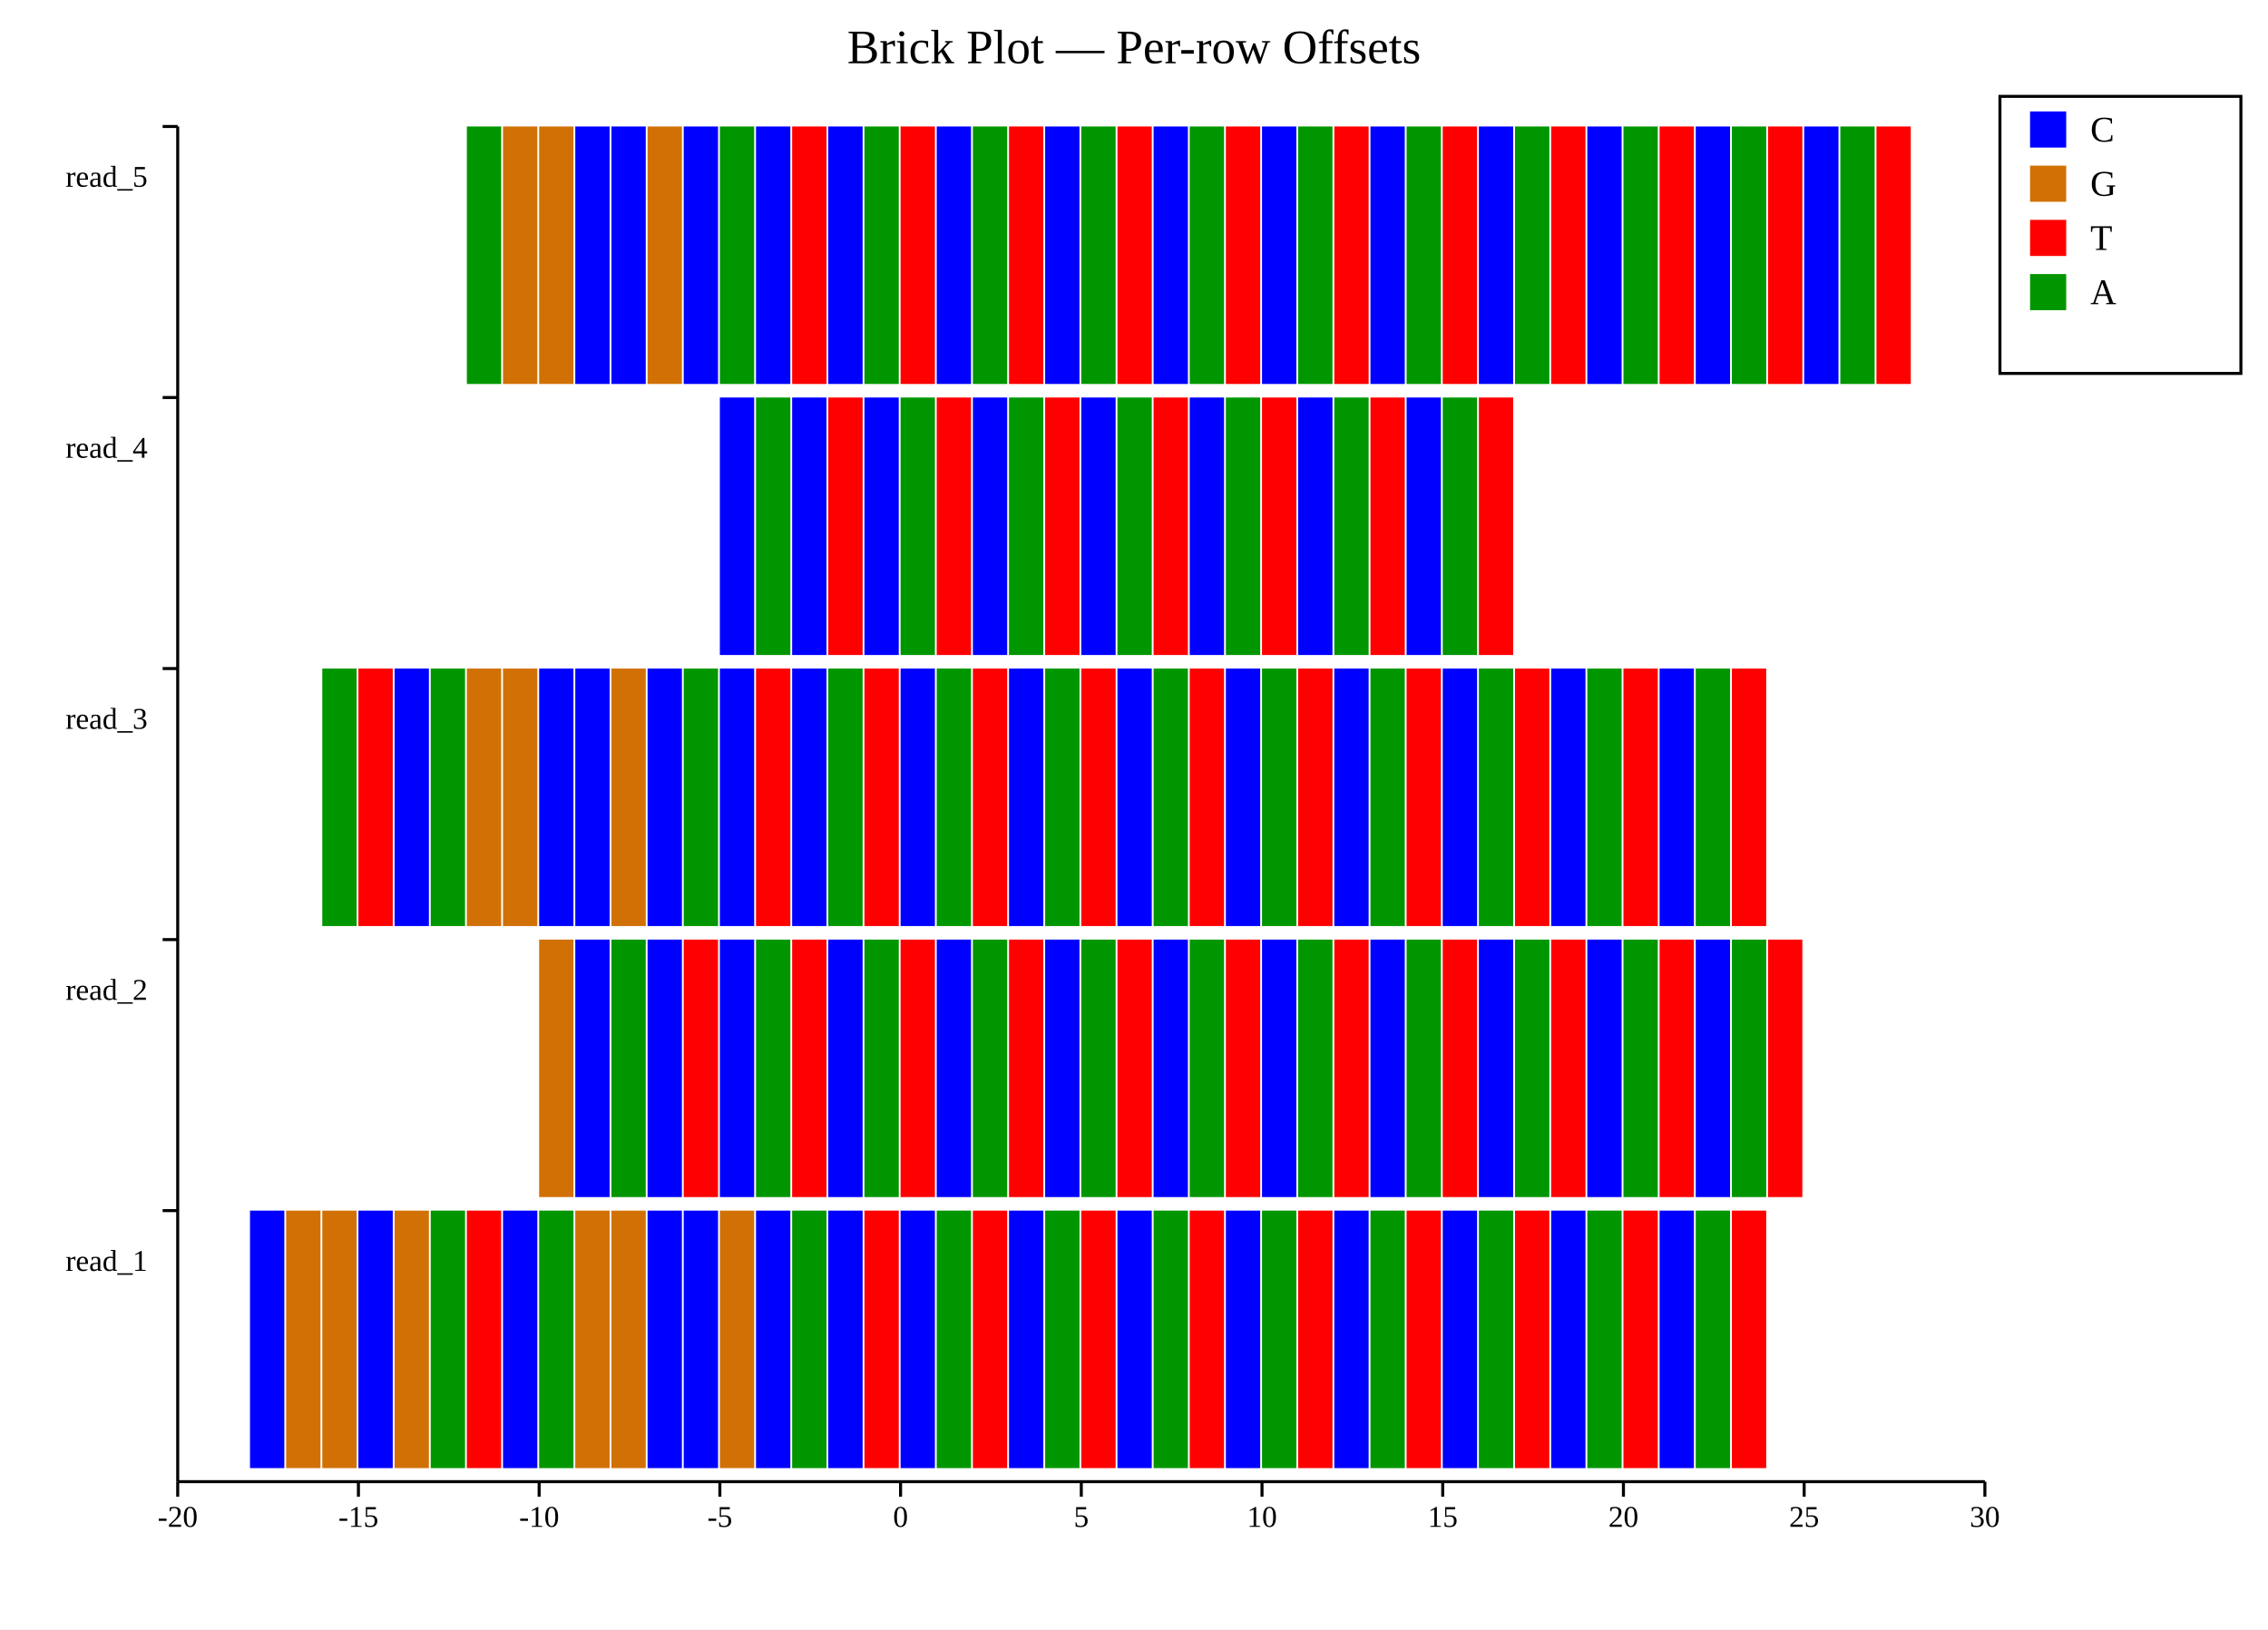
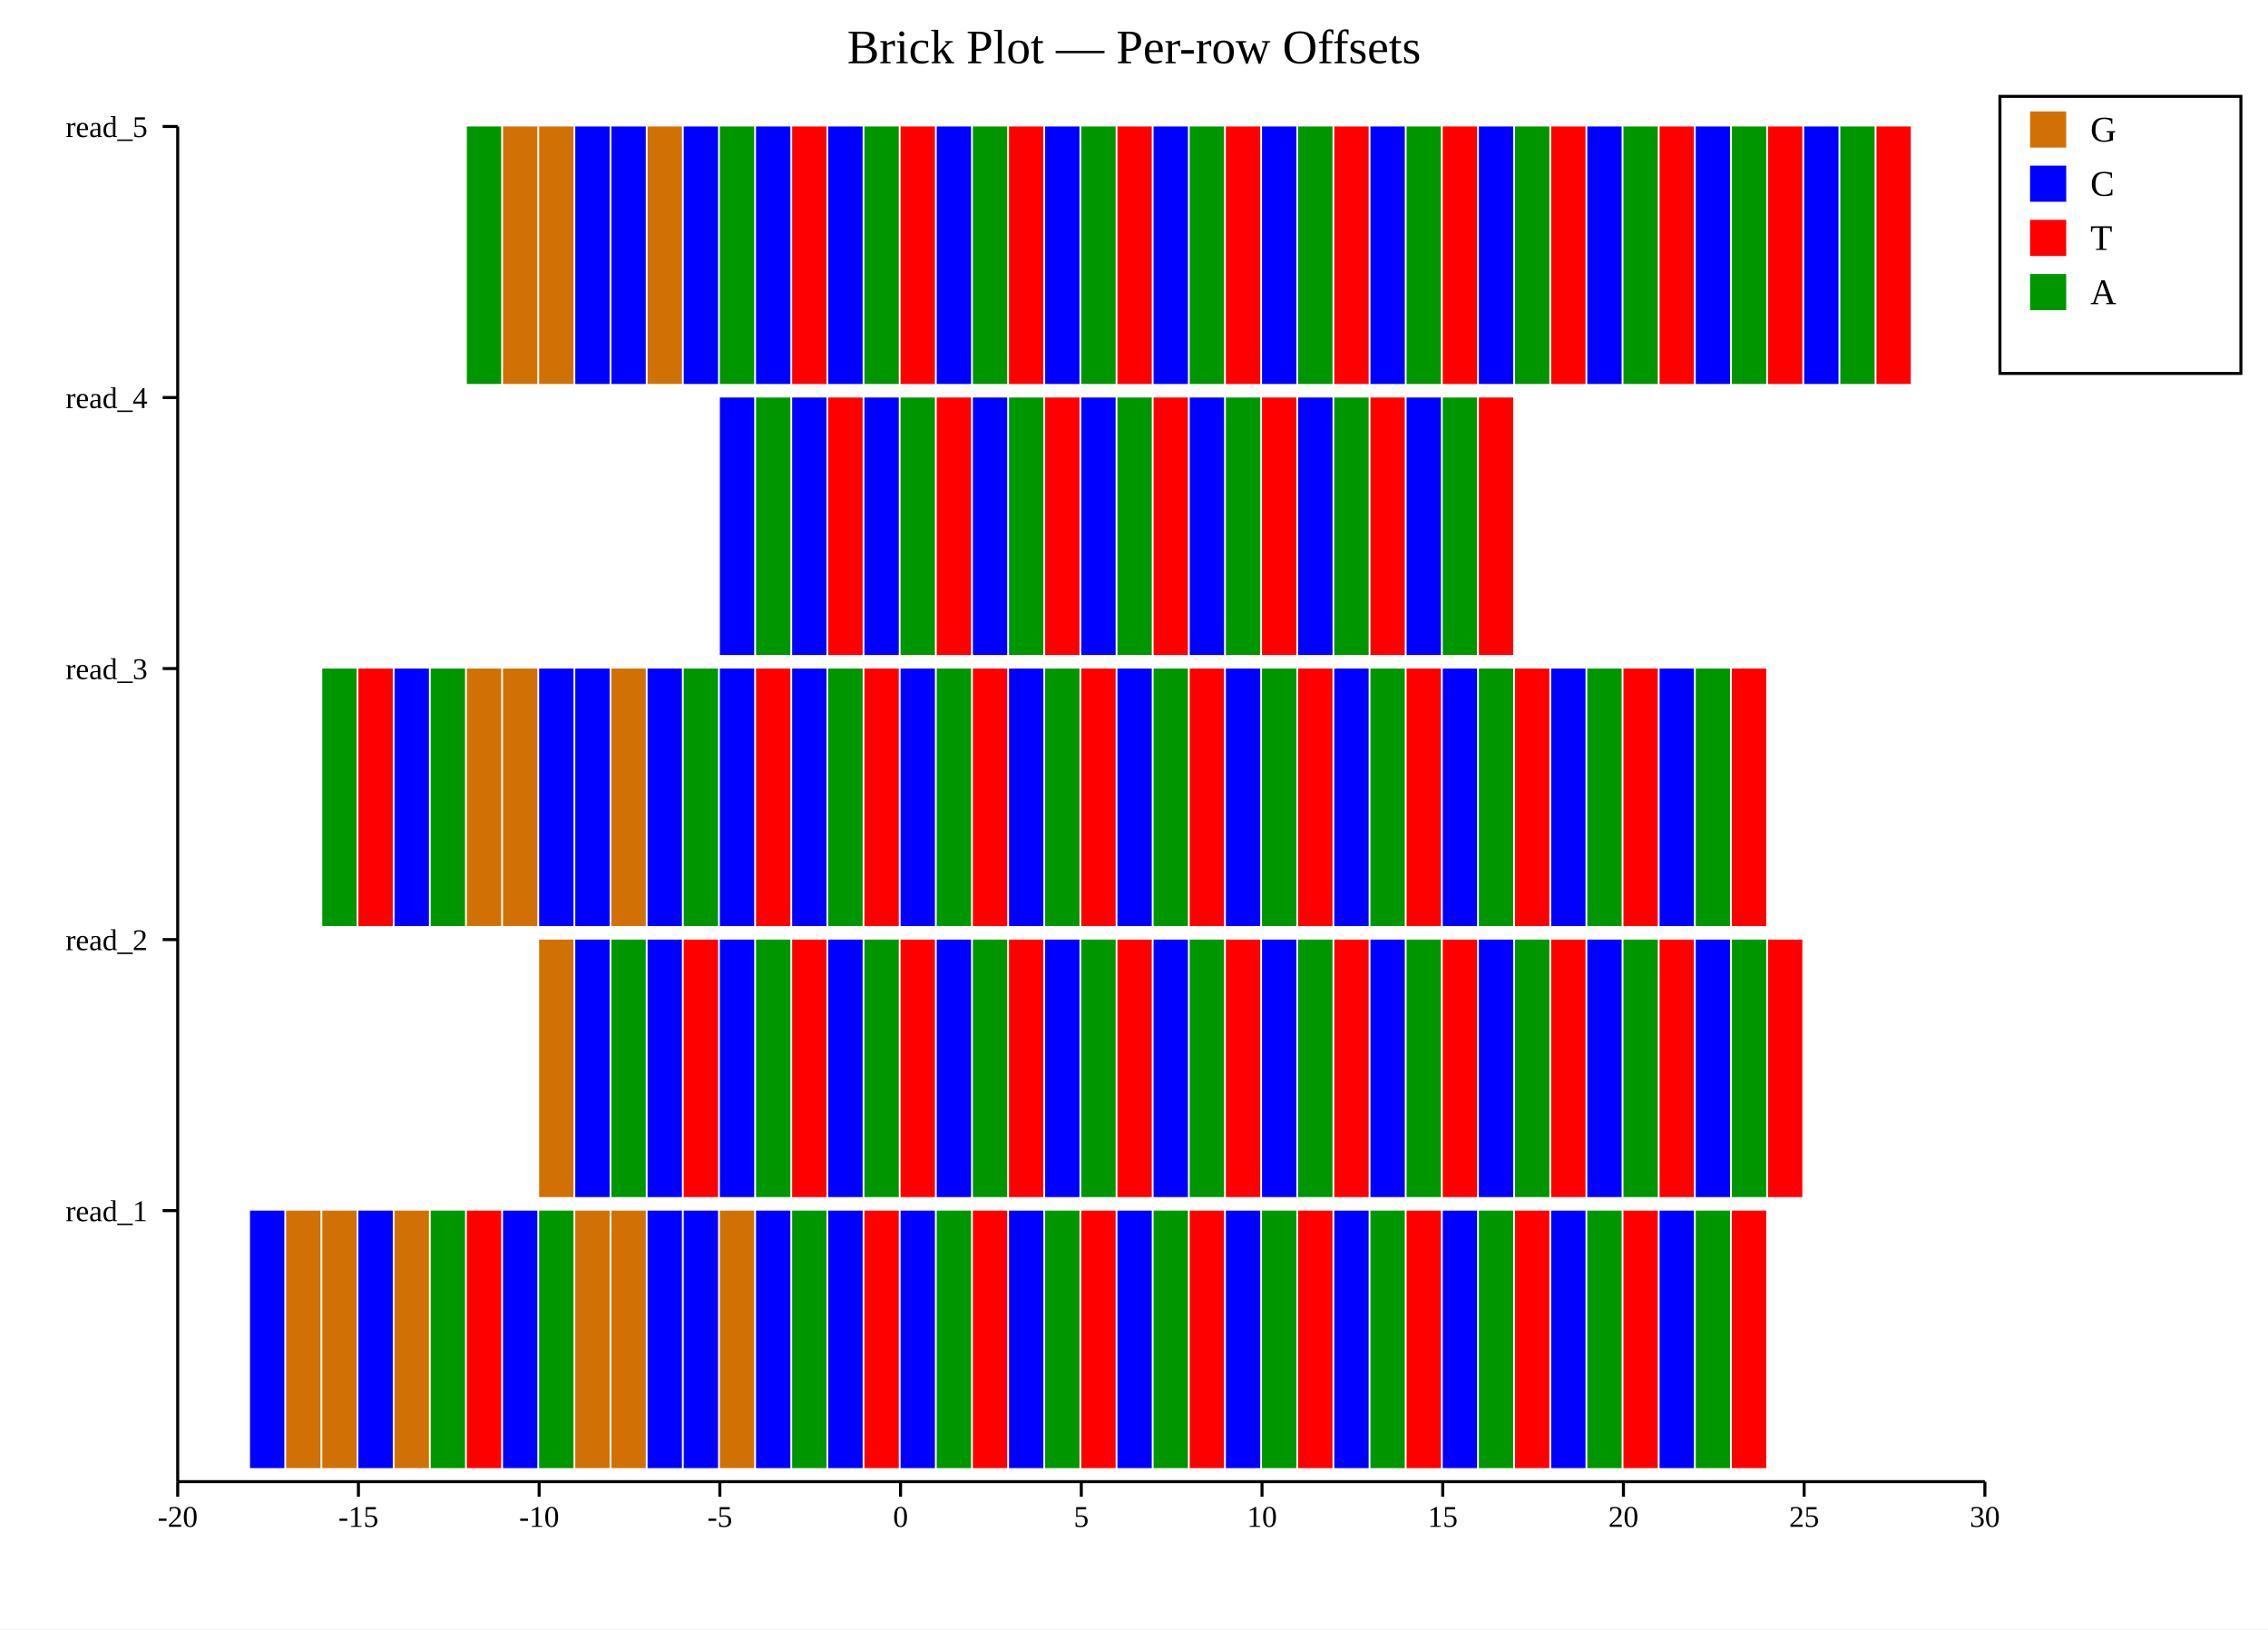
<svg xmlns="http://www.w3.org/2000/svg" width="753" height="541" fill="black">
  <rect width="100%" height="100%" fill="white" />
  <line x1="59" y1="492" x2="659" y2="492" stroke="black" stroke-width="1" />
  <line x1="59" y1="42" x2="59" y2="492" stroke="black" stroke-width="1" />
-   <text x="49" y="422" font-size="10" text-anchor="end">read_1</text>
+   <text x="49" y="405.5" font-size="10" text-anchor="end">read_1</text>
  <line x1="54" y1="402" x2="59" y2="402" stroke="black" stroke-width="1" />
-   <text x="49" y="332" font-size="10" text-anchor="end">read_2</text>
+   <text x="49" y="315.5" font-size="10" text-anchor="end">read_2</text>
  <line x1="54" y1="312" x2="59" y2="312" stroke="black" stroke-width="1" />
-   <text x="49" y="242" font-size="10" text-anchor="end">read_3</text>
+   <text x="49" y="225.5" font-size="10" text-anchor="end">read_3</text>
  <line x1="54" y1="222" x2="59" y2="222" stroke="black" stroke-width="1" />
-   <text x="49" y="152" font-size="10" text-anchor="end">read_4</text>
+   <text x="49" y="135.5" font-size="10" text-anchor="end">read_4</text>
  <line x1="54" y1="132" x2="59" y2="132" stroke="black" stroke-width="1" />
-   <text x="49" y="62" font-size="10" text-anchor="end">read_5</text>
+   <text x="49" y="45.5" font-size="10" text-anchor="end">read_5</text>
  <line x1="54" y1="42" x2="59" y2="42" stroke="black" stroke-width="1" />
  <line x1="59" y1="492" x2="59" y2="497" stroke="black" stroke-width="1" />
  <text x="59" y="507" font-size="10" text-anchor="middle">-20</text>
  <line x1="119" y1="492" x2="119" y2="497" stroke="black" stroke-width="1" />
  <text x="119" y="507" font-size="10" text-anchor="middle">-15</text>
  <line x1="179" y1="492" x2="179" y2="497" stroke="black" stroke-width="1" />
  <text x="179" y="507" font-size="10" text-anchor="middle">-10</text>
  <line x1="239" y1="492" x2="239" y2="497" stroke="black" stroke-width="1" />
  <text x="239" y="507" font-size="10" text-anchor="middle">-5</text>
  <line x1="299" y1="492" x2="299" y2="497" stroke="black" stroke-width="1" />
  <text x="299" y="507" font-size="10" text-anchor="middle">0</text>
  <line x1="359" y1="492" x2="359" y2="497" stroke="black" stroke-width="1" />
  <text x="359" y="507" font-size="10" text-anchor="middle">5</text>
  <line x1="419" y1="492" x2="419" y2="497" stroke="black" stroke-width="1" />
  <text x="419" y="507" font-size="10" text-anchor="middle">10</text>
  <line x1="479" y1="492" x2="479" y2="497" stroke="black" stroke-width="1" />
  <text x="479" y="507" font-size="10" text-anchor="middle">15</text>
  <line x1="539" y1="492" x2="539" y2="497" stroke="black" stroke-width="1" />
  <text x="539" y="507" font-size="10" text-anchor="middle">20</text>
  <line x1="599" y1="492" x2="599" y2="497" stroke="black" stroke-width="1" />
  <text x="599" y="507" font-size="10" text-anchor="middle">25</text>
  <line x1="659" y1="492" x2="659" y2="497" stroke="black" stroke-width="1" />
  <text x="659" y="507" font-size="10" text-anchor="middle">30</text>
  <text x="376.5" y="21" font-size="16" text-anchor="middle">Brick Plot — Per-row Offsets</text>
  <rect x="83" y="402" width="11.4" height="85.5" fill="rgb(0,0,255)" />
  <rect x="95" y="402" width="11.4" height="85.5" fill="rgb(209,113,5)" />
  <rect x="107" y="402" width="11.4" height="85.5" fill="rgb(209,113,5)" />
  <rect x="119" y="402" width="11.4" height="85.5" fill="rgb(0,0,255)" />
  <rect x="131" y="402" width="11.4" height="85.5" fill="rgb(209,113,5)" />
  <rect x="143" y="402" width="11.4" height="85.5" fill="rgb(0,150,0)" />
  <rect x="155" y="402" width="11.4" height="85.5" fill="rgb(255,0,0)" />
  <rect x="167" y="402" width="11.4" height="85.5" fill="rgb(0,0,255)" />
  <rect x="179" y="402" width="11.4" height="85.5" fill="rgb(0,150,0)" />
  <rect x="191" y="402" width="11.4" height="85.5" fill="rgb(209,113,5)" />
  <rect x="203" y="402" width="11.4" height="85.5" fill="rgb(209,113,5)" />
  <rect x="215" y="402" width="11.4" height="85.5" fill="rgb(0,0,255)" />
  <rect x="227" y="402" width="11.4" height="85.5" fill="rgb(0,0,255)" />
  <rect x="239" y="402" width="11.4" height="85.5" fill="rgb(209,113,5)" />
  <rect x="251" y="402" width="11.4" height="85.5" fill="rgb(0,0,255)" />
  <rect x="263" y="402" width="11.4" height="85.5" fill="rgb(0,150,0)" />
  <rect x="275" y="402" width="11.4" height="85.5" fill="rgb(0,0,255)" />
  <rect x="287" y="402" width="11.4" height="85.5" fill="rgb(255,0,0)" />
  <rect x="299" y="402" width="11.4" height="85.5" fill="rgb(0,0,255)" />
  <rect x="311" y="402" width="11.4" height="85.5" fill="rgb(0,150,0)" />
  <rect x="323" y="402" width="11.4" height="85.5" fill="rgb(255,0,0)" />
  <rect x="335" y="402" width="11.4" height="85.5" fill="rgb(0,0,255)" />
  <rect x="347" y="402" width="11.4" height="85.5" fill="rgb(0,150,0)" />
  <rect x="359" y="402" width="11.4" height="85.5" fill="rgb(255,0,0)" />
  <rect x="371" y="402" width="11.4" height="85.5" fill="rgb(0,0,255)" />
  <rect x="383" y="402" width="11.4" height="85.5" fill="rgb(0,150,0)" />
  <rect x="395" y="402" width="11.4" height="85.5" fill="rgb(255,0,0)" />
  <rect x="407" y="402" width="11.4" height="85.5" fill="rgb(0,0,255)" />
  <rect x="419" y="402" width="11.4" height="85.5" fill="rgb(0,150,0)" />
  <rect x="431" y="402" width="11.4" height="85.5" fill="rgb(255,0,0)" />
  <rect x="443" y="402" width="11.4" height="85.5" fill="rgb(0,0,255)" />
  <rect x="455" y="402" width="11.4" height="85.5" fill="rgb(0,150,0)" />
  <rect x="467" y="402" width="11.4" height="85.5" fill="rgb(255,0,0)" />
  <rect x="479" y="402" width="11.4" height="85.5" fill="rgb(0,0,255)" />
  <rect x="491" y="402" width="11.4" height="85.5" fill="rgb(0,150,0)" />
  <rect x="503" y="402" width="11.4" height="85.5" fill="rgb(255,0,0)" />
  <rect x="515" y="402" width="11.4" height="85.5" fill="rgb(0,0,255)" />
  <rect x="527" y="402" width="11.4" height="85.5" fill="rgb(0,150,0)" />
  <rect x="539" y="402" width="11.4" height="85.5" fill="rgb(255,0,0)" />
  <rect x="551" y="402" width="11.4" height="85.5" fill="rgb(0,0,255)" />
  <rect x="563" y="402" width="11.4" height="85.5" fill="rgb(0,150,0)" />
  <rect x="575" y="402" width="11.4" height="85.5" fill="rgb(255,0,0)" />
  <rect x="179" y="312" width="11.4" height="85.5" fill="rgb(209,113,5)" />
  <rect x="191" y="312" width="11.4" height="85.5" fill="rgb(0,0,255)" />
  <rect x="203" y="312" width="11.4" height="85.5" fill="rgb(0,150,0)" />
  <rect x="215" y="312" width="11.4" height="85.5" fill="rgb(0,0,255)" />
  <rect x="227" y="312" width="11.4" height="85.5" fill="rgb(255,0,0)" />
  <rect x="239" y="312" width="11.4" height="85.5" fill="rgb(0,0,255)" />
  <rect x="251" y="312" width="11.4" height="85.5" fill="rgb(0,150,0)" />
  <rect x="263" y="312" width="11.4" height="85.5" fill="rgb(255,0,0)" />
  <rect x="275" y="312" width="11.4" height="85.5" fill="rgb(0,0,255)" />
  <rect x="287" y="312" width="11.4" height="85.5" fill="rgb(0,150,0)" />
  <rect x="299" y="312" width="11.4" height="85.5" fill="rgb(255,0,0)" />
  <rect x="311" y="312" width="11.4" height="85.5" fill="rgb(0,0,255)" />
  <rect x="323" y="312" width="11.4" height="85.5" fill="rgb(0,150,0)" />
  <rect x="335" y="312" width="11.4" height="85.5" fill="rgb(255,0,0)" />
  <rect x="347" y="312" width="11.4" height="85.5" fill="rgb(0,0,255)" />
  <rect x="359" y="312" width="11.4" height="85.5" fill="rgb(0,150,0)" />
  <rect x="371" y="312" width="11.4" height="85.5" fill="rgb(255,0,0)" />
  <rect x="383" y="312" width="11.4" height="85.5" fill="rgb(0,0,255)" />
  <rect x="395" y="312" width="11.4" height="85.5" fill="rgb(0,150,0)" />
  <rect x="407" y="312" width="11.4" height="85.5" fill="rgb(255,0,0)" />
  <rect x="419" y="312" width="11.4" height="85.5" fill="rgb(0,0,255)" />
  <rect x="431" y="312" width="11.4" height="85.5" fill="rgb(0,150,0)" />
  <rect x="443" y="312" width="11.4" height="85.5" fill="rgb(255,0,0)" />
  <rect x="455" y="312" width="11.4" height="85.5" fill="rgb(0,0,255)" />
  <rect x="467" y="312" width="11.4" height="85.5" fill="rgb(0,150,0)" />
  <rect x="479" y="312" width="11.4" height="85.5" fill="rgb(255,0,0)" />
  <rect x="491" y="312" width="11.4" height="85.5" fill="rgb(0,0,255)" />
  <rect x="503" y="312" width="11.4" height="85.5" fill="rgb(0,150,0)" />
  <rect x="515" y="312" width="11.4" height="85.5" fill="rgb(255,0,0)" />
  <rect x="527" y="312" width="11.4" height="85.5" fill="rgb(0,0,255)" />
  <rect x="539" y="312" width="11.4" height="85.5" fill="rgb(0,150,0)" />
  <rect x="551" y="312" width="11.4" height="85.5" fill="rgb(255,0,0)" />
  <rect x="563" y="312" width="11.4" height="85.5" fill="rgb(0,0,255)" />
  <rect x="575" y="312" width="11.4" height="85.5" fill="rgb(0,150,0)" />
  <rect x="587" y="312" width="11.4" height="85.5" fill="rgb(255,0,0)" />
  <rect x="107" y="222" width="11.4" height="85.5" fill="rgb(0,150,0)" />
  <rect x="119" y="222" width="11.4" height="85.5" fill="rgb(255,0,0)" />
  <rect x="131" y="222" width="11.4" height="85.5" fill="rgb(0,0,255)" />
  <rect x="143" y="222" width="11.4" height="85.5" fill="rgb(0,150,0)" />
  <rect x="155" y="222" width="11.4" height="85.5" fill="rgb(209,113,5)" />
  <rect x="167" y="222" width="11.4" height="85.5" fill="rgb(209,113,5)" />
  <rect x="179" y="222" width="11.4" height="85.5" fill="rgb(0,0,255)" />
  <rect x="191" y="222" width="11.4" height="85.5" fill="rgb(0,0,255)" />
  <rect x="203" y="222" width="11.4" height="85.5" fill="rgb(209,113,5)" />
  <rect x="215" y="222" width="11.4" height="85.5" fill="rgb(0,0,255)" />
  <rect x="227" y="222" width="11.4" height="85.5" fill="rgb(0,150,0)" />
  <rect x="239" y="222" width="11.4" height="85.5" fill="rgb(0,0,255)" />
  <rect x="251" y="222" width="11.4" height="85.5" fill="rgb(255,0,0)" />
  <rect x="263" y="222" width="11.4" height="85.5" fill="rgb(0,0,255)" />
  <rect x="275" y="222" width="11.4" height="85.5" fill="rgb(0,150,0)" />
  <rect x="287" y="222" width="11.4" height="85.5" fill="rgb(255,0,0)" />
  <rect x="299" y="222" width="11.4" height="85.5" fill="rgb(0,0,255)" />
  <rect x="311" y="222" width="11.4" height="85.5" fill="rgb(0,150,0)" />
  <rect x="323" y="222" width="11.4" height="85.5" fill="rgb(255,0,0)" />
  <rect x="335" y="222" width="11.4" height="85.5" fill="rgb(0,0,255)" />
  <rect x="347" y="222" width="11.4" height="85.5" fill="rgb(0,150,0)" />
  <rect x="359" y="222" width="11.4" height="85.5" fill="rgb(255,0,0)" />
  <rect x="371" y="222" width="11.4" height="85.5" fill="rgb(0,0,255)" />
  <rect x="383" y="222" width="11.4" height="85.5" fill="rgb(0,150,0)" />
  <rect x="395" y="222" width="11.4" height="85.5" fill="rgb(255,0,0)" />
  <rect x="407" y="222" width="11.4" height="85.5" fill="rgb(0,0,255)" />
  <rect x="419" y="222" width="11.4" height="85.5" fill="rgb(0,150,0)" />
  <rect x="431" y="222" width="11.4" height="85.5" fill="rgb(255,0,0)" />
  <rect x="443" y="222" width="11.4" height="85.5" fill="rgb(0,0,255)" />
  <rect x="455" y="222" width="11.4" height="85.5" fill="rgb(0,150,0)" />
  <rect x="467" y="222" width="11.4" height="85.5" fill="rgb(255,0,0)" />
  <rect x="479" y="222" width="11.4" height="85.5" fill="rgb(0,0,255)" />
  <rect x="491" y="222" width="11.4" height="85.5" fill="rgb(0,150,0)" />
  <rect x="503" y="222" width="11.4" height="85.5" fill="rgb(255,0,0)" />
  <rect x="515" y="222" width="11.4" height="85.5" fill="rgb(0,0,255)" />
  <rect x="527" y="222" width="11.4" height="85.5" fill="rgb(0,150,0)" />
  <rect x="539" y="222" width="11.4" height="85.5" fill="rgb(255,0,0)" />
  <rect x="551" y="222" width="11.4" height="85.5" fill="rgb(0,0,255)" />
  <rect x="563" y="222" width="11.4" height="85.5" fill="rgb(0,150,0)" />
  <rect x="575" y="222" width="11.4" height="85.5" fill="rgb(255,0,0)" />
  <rect x="239" y="132" width="11.4" height="85.5" fill="rgb(0,0,255)" />
  <rect x="251" y="132" width="11.4" height="85.5" fill="rgb(0,150,0)" />
  <rect x="263" y="132" width="11.4" height="85.5" fill="rgb(0,0,255)" />
  <rect x="275" y="132" width="11.4" height="85.5" fill="rgb(255,0,0)" />
  <rect x="287" y="132" width="11.4" height="85.5" fill="rgb(0,0,255)" />
  <rect x="299" y="132" width="11.4" height="85.5" fill="rgb(0,150,0)" />
  <rect x="311" y="132" width="11.4" height="85.5" fill="rgb(255,0,0)" />
  <rect x="323" y="132" width="11.4" height="85.5" fill="rgb(0,0,255)" />
  <rect x="335" y="132" width="11.4" height="85.5" fill="rgb(0,150,0)" />
  <rect x="347" y="132" width="11.4" height="85.5" fill="rgb(255,0,0)" />
  <rect x="359" y="132" width="11.4" height="85.5" fill="rgb(0,0,255)" />
  <rect x="371" y="132" width="11.4" height="85.5" fill="rgb(0,150,0)" />
  <rect x="383" y="132" width="11.4" height="85.5" fill="rgb(255,0,0)" />
  <rect x="395" y="132" width="11.4" height="85.5" fill="rgb(0,0,255)" />
  <rect x="407" y="132" width="11.4" height="85.5" fill="rgb(0,150,0)" />
  <rect x="419" y="132" width="11.4" height="85.5" fill="rgb(255,0,0)" />
  <rect x="431" y="132" width="11.4" height="85.5" fill="rgb(0,0,255)" />
  <rect x="443" y="132" width="11.4" height="85.5" fill="rgb(0,150,0)" />
  <rect x="455" y="132" width="11.4" height="85.5" fill="rgb(255,0,0)" />
  <rect x="467" y="132" width="11.4" height="85.5" fill="rgb(0,0,255)" />
  <rect x="479" y="132" width="11.4" height="85.5" fill="rgb(0,150,0)" />
  <rect x="491" y="132" width="11.4" height="85.5" fill="rgb(255,0,0)" />
  <rect x="155" y="42" width="11.4" height="85.5" fill="rgb(0,150,0)" />
  <rect x="167" y="42" width="11.4" height="85.5" fill="rgb(209,113,5)" />
  <rect x="179" y="42" width="11.4" height="85.5" fill="rgb(209,113,5)" />
  <rect x="191" y="42" width="11.4" height="85.5" fill="rgb(0,0,255)" />
  <rect x="203" y="42" width="11.4" height="85.5" fill="rgb(0,0,255)" />
  <rect x="215" y="42" width="11.4" height="85.5" fill="rgb(209,113,5)" />
  <rect x="227" y="42" width="11.4" height="85.5" fill="rgb(0,0,255)" />
  <rect x="239" y="42" width="11.4" height="85.5" fill="rgb(0,150,0)" />
  <rect x="251" y="42" width="11.4" height="85.5" fill="rgb(0,0,255)" />
  <rect x="263" y="42" width="11.4" height="85.5" fill="rgb(255,0,0)" />
  <rect x="275" y="42" width="11.4" height="85.5" fill="rgb(0,0,255)" />
  <rect x="287" y="42" width="11.4" height="85.5" fill="rgb(0,150,0)" />
  <rect x="299" y="42" width="11.4" height="85.5" fill="rgb(255,0,0)" />
  <rect x="311" y="42" width="11.4" height="85.5" fill="rgb(0,0,255)" />
  <rect x="323" y="42" width="11.4" height="85.5" fill="rgb(0,150,0)" />
  <rect x="335" y="42" width="11.4" height="85.5" fill="rgb(255,0,0)" />
  <rect x="347" y="42" width="11.4" height="85.5" fill="rgb(0,0,255)" />
  <rect x="359" y="42" width="11.4" height="85.5" fill="rgb(0,150,0)" />
  <rect x="371" y="42" width="11.4" height="85.5" fill="rgb(255,0,0)" />
  <rect x="383" y="42" width="11.4" height="85.5" fill="rgb(0,0,255)" />
  <rect x="395" y="42" width="11.4" height="85.5" fill="rgb(0,150,0)" />
  <rect x="407" y="42" width="11.4" height="85.5" fill="rgb(255,0,0)" />
  <rect x="419" y="42" width="11.4" height="85.5" fill="rgb(0,0,255)" />
  <rect x="431" y="42" width="11.4" height="85.5" fill="rgb(0,150,0)" />
  <rect x="443" y="42" width="11.4" height="85.5" fill="rgb(255,0,0)" />
  <rect x="455" y="42" width="11.4" height="85.5" fill="rgb(0,0,255)" />
  <rect x="467" y="42" width="11.4" height="85.5" fill="rgb(0,150,0)" />
  <rect x="479" y="42" width="11.4" height="85.5" fill="rgb(255,0,0)" />
  <rect x="491" y="42" width="11.4" height="85.5" fill="rgb(0,0,255)" />
  <rect x="503" y="42" width="11.4" height="85.5" fill="rgb(0,150,0)" />
  <rect x="515" y="42" width="11.4" height="85.5" fill="rgb(255,0,0)" />
  <rect x="527" y="42" width="11.4" height="85.5" fill="rgb(0,0,255)" />
  <rect x="539" y="42" width="11.4" height="85.5" fill="rgb(0,150,0)" />
  <rect x="551" y="42" width="11.4" height="85.5" fill="rgb(255,0,0)" />
  <rect x="563" y="42" width="11.4" height="85.5" fill="rgb(0,0,255)" />
  <rect x="575" y="42" width="11.4" height="85.5" fill="rgb(0,150,0)" />
  <rect x="587" y="42" width="11.4" height="85.5" fill="rgb(255,0,0)" />
  <rect x="599" y="42" width="11.4" height="85.5" fill="rgb(0,0,255)" />
  <rect x="611" y="42" width="11.4" height="85.5" fill="rgb(0,150,0)" />
  <rect x="623" y="42" width="11.4" height="85.5" fill="rgb(255,0,0)" />
  <rect x="664" y="32" width="80" height="92" fill="white" />
  <rect x="664" y="32" width="80" height="92" fill="none" stroke="black" stroke-width="1" />
-   <text x="694" y="47" font-size="12" text-anchor="start">C</text>
-   <rect x="674" y="37" width="12" height="12" fill="rgb(0,0,255)" />
-   <text x="694" y="65" font-size="12" text-anchor="start">G</text>
-   <rect x="674" y="55" width="12" height="12" fill="rgb(209,113,5)" />
+   <text x="694" y="47" font-size="12" text-anchor="start">G</text>
+   <rect x="674" y="37" width="12" height="12" fill="rgb(209,113,5)" />
+   <text x="694" y="65" font-size="12" text-anchor="start">C</text>
+   <rect x="674" y="55" width="12" height="12" fill="rgb(0,0,255)" />
  <text x="694" y="83" font-size="12" text-anchor="start">T</text>
  <rect x="674" y="73" width="12" height="12" fill="rgb(255,0,0)" />
  <text x="694" y="101" font-size="12" text-anchor="start">A</text>
  <rect x="674" y="91" width="12" height="12" fill="rgb(0,150,0)" />
</svg>
